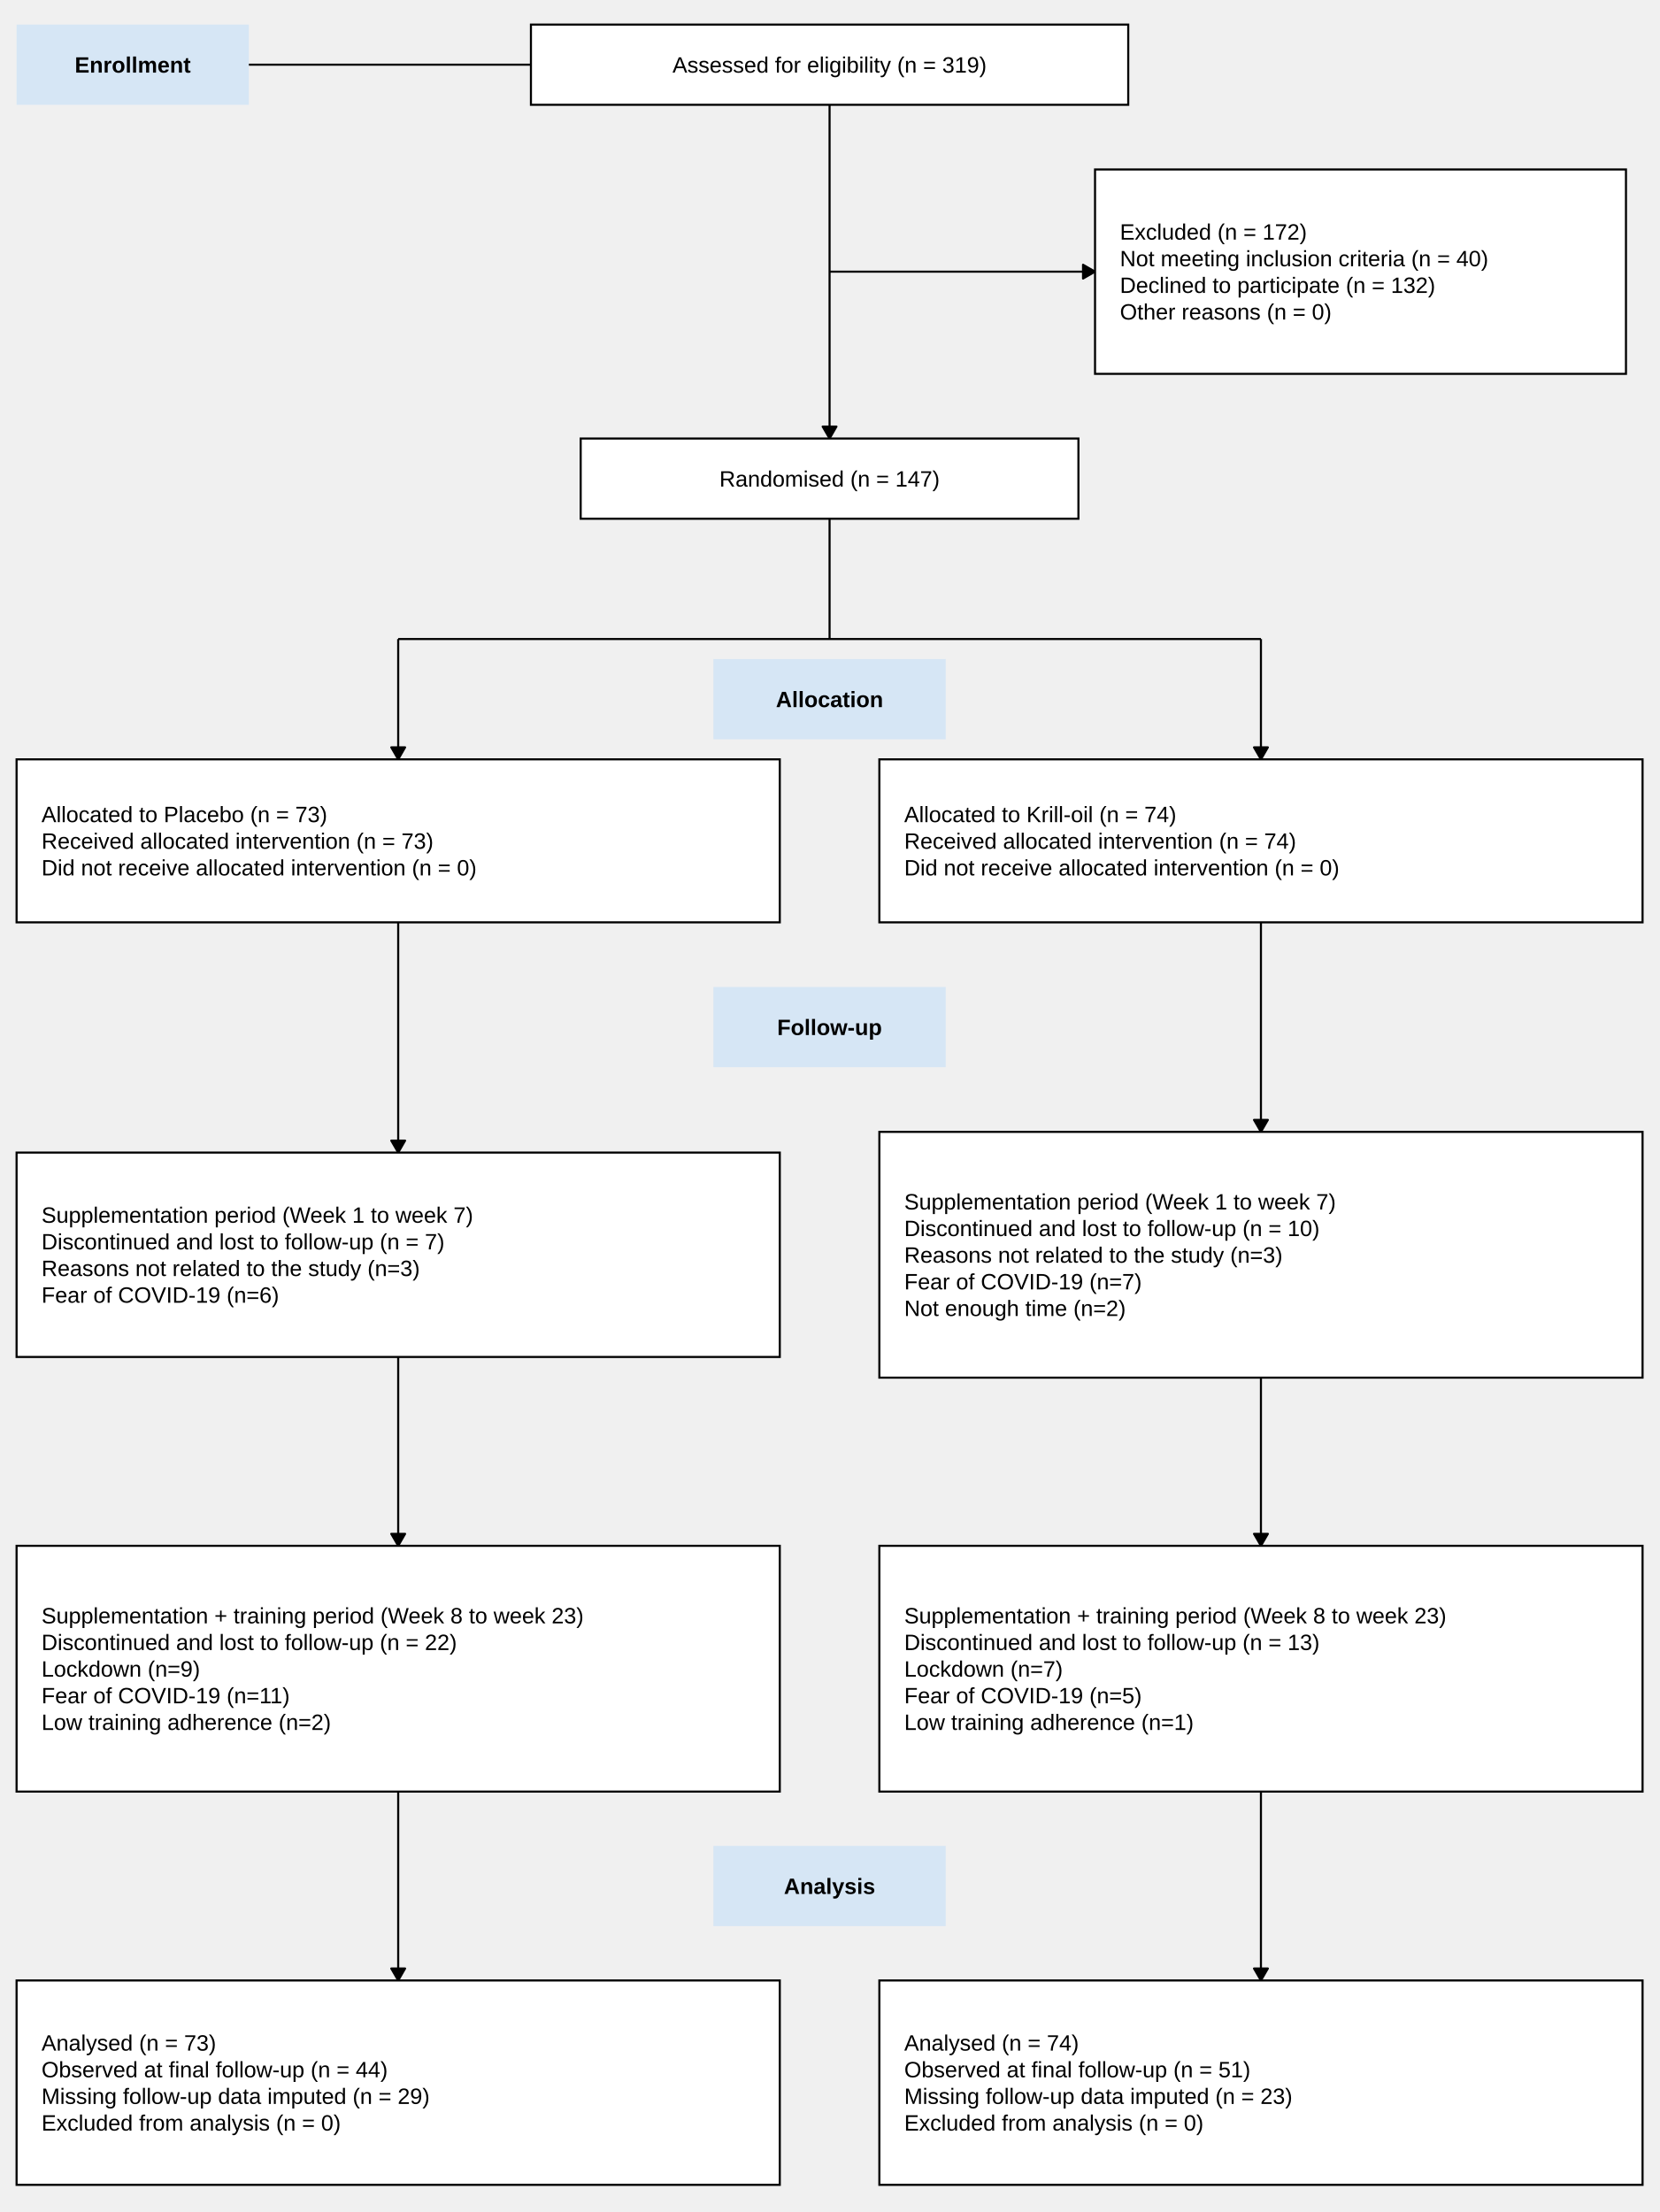
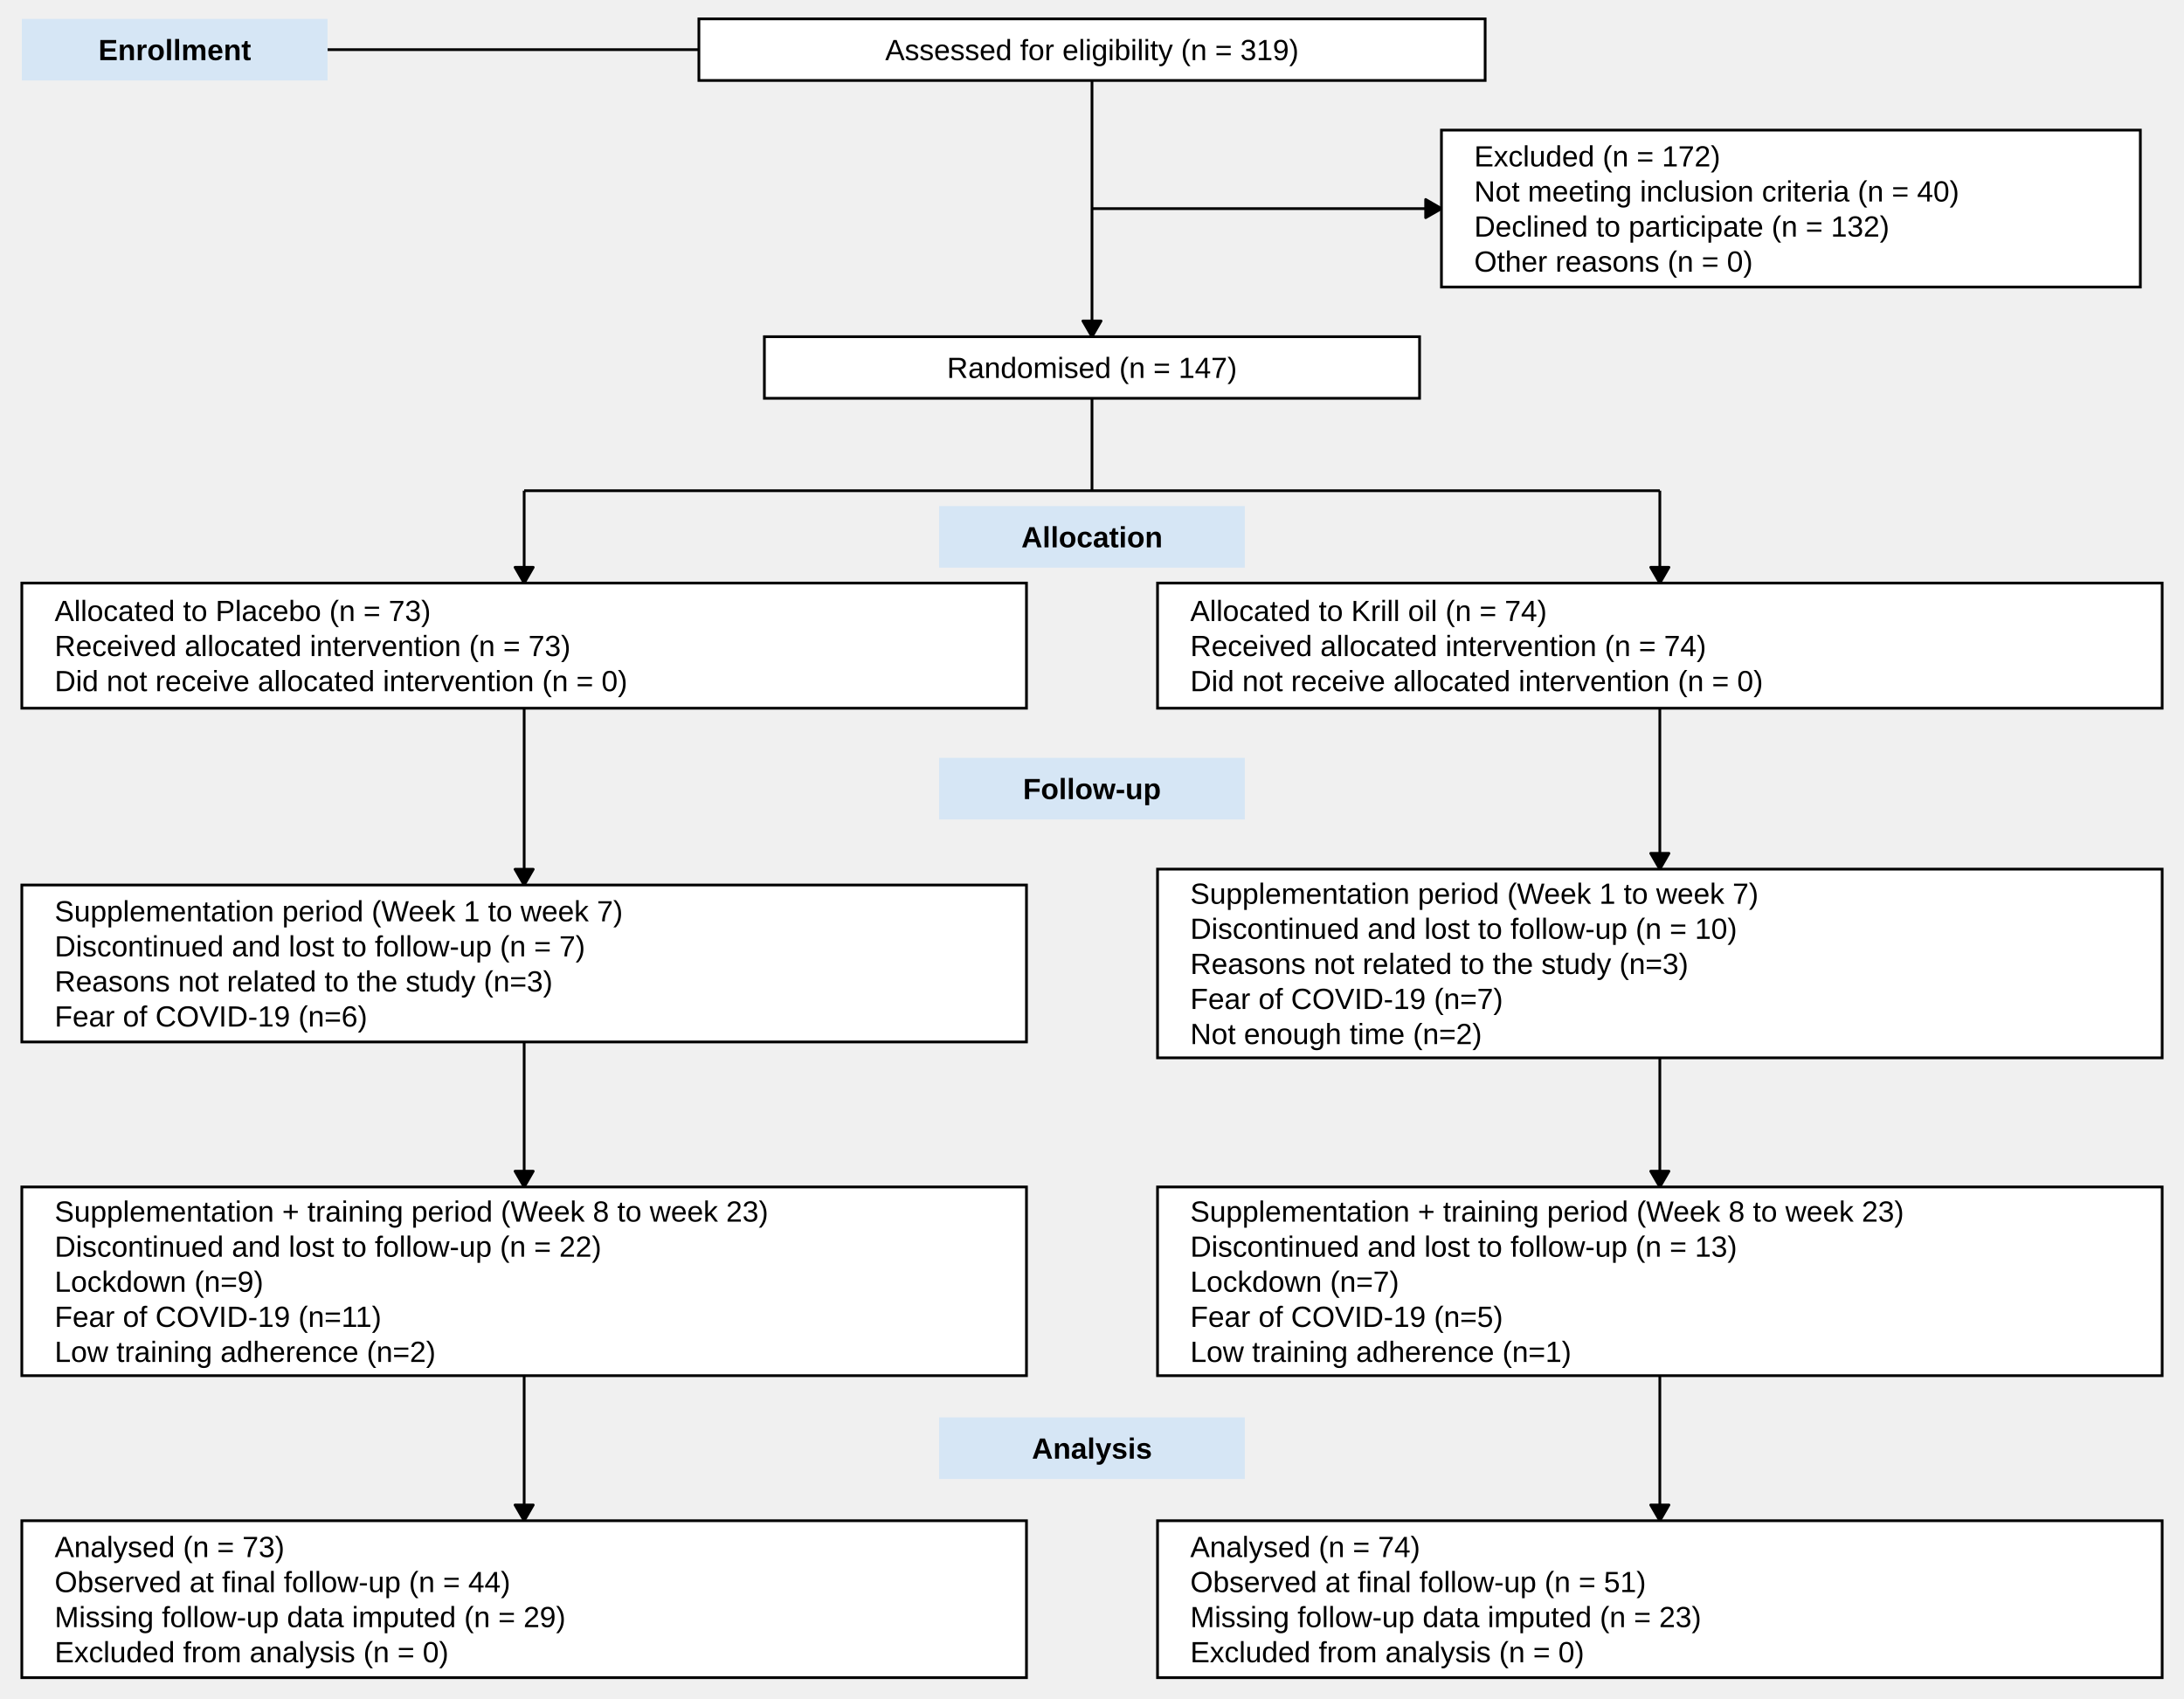
- <svg xmlns="http://www.w3.org/2000/svg" width="510.24pt" height="680.31pt" viewBox="0 0 510.24 680.31">
+ <svg xmlns="http://www.w3.org/2000/svg" width="510.24pt" height="396.85pt" viewBox="0 0 510.24 396.85">
  <g class="svglite">
    <defs>
      <style type="text/css">
    .svglite line, .svglite polyline, .svglite polygon, .svglite path, .svglite rect, .svglite circle {
      fill: none;
      stroke: #000000;
      stroke-linecap: round;
      stroke-linejoin: round;
      stroke-miterlimit: 10.00;
    }
    .svglite text {
      white-space: pre;
    }
    .svglite g.glyphgroup path {
      fill: inherit;
      stroke: none;
    }
  </style>
    </defs>
    <rect width="100%" height="100%" style="stroke: none; fill: none;" />
    <defs>
-       <clipPath id="cpMC4wMHw1MTAuMjR8MC4wMHw2ODAuMzE=">
-         <rect x="0.00" y="0.00" width="510.24" height="680.31" />
+       <clipPath id="cpMC4wMHw1MTAuMjR8MC4wMHwzOTYuODU=">
+         <rect x="0.00" y="0.00" width="510.24" height="396.85" />
      </clipPath>
    </defs>
-     <g clip-path="url(#cpMC4wMHw1MTAuMjR8MC4wMHw2ODAuMzE=)">
-       <rect x="0.00" y="0" width="510.24" height="680.31" style="stroke-width: 0.00; stroke: none;" />
-       <rect x="5.10" y="7.56" width="71.43" height="24.67" style="stroke-width: 1.07; stroke: none; stroke-linecap: butt; stroke-linejoin: miter; fill: #D6E6F5;" />
-       <rect x="219.40" y="202.70" width="71.43" height="24.67" style="stroke-width: 1.07; stroke: none; stroke-linecap: butt; stroke-linejoin: miter; fill: #D6E6F5;" />
-       <rect x="219.40" y="303.56" width="71.43" height="24.67" style="stroke-width: 1.07; stroke: none; stroke-linecap: butt; stroke-linejoin: miter; fill: #D6E6F5;" />
-       <rect x="219.40" y="567.72" width="71.43" height="24.67" style="stroke-width: 1.07; stroke: none; stroke-linecap: butt; stroke-linejoin: miter; fill: #D6E6F5;" />
-       <text x="40.82" y="22.34" text-anchor="middle" style="font-size: 6.83px; font-weight: bold; font-family: &quot;Arial&quot;;" textLength="35.66px" lengthAdjust="spacingAndGlyphs">Enrollment</text>
-       <text x="255.12" y="217.48" text-anchor="middle" style="font-size: 6.83px; font-weight: bold; font-family: &quot;Arial&quot;;" textLength="33.00px" lengthAdjust="spacingAndGlyphs">Allocation</text>
-       <text x="255.12" y="318.33" text-anchor="middle" style="font-size: 6.83px; font-weight: bold; font-family: &quot;Arial&quot;;" textLength="32.23px" lengthAdjust="spacingAndGlyphs">Follow-up</text>
-       <text x="255.12" y="582.50" text-anchor="middle" style="font-size: 6.83px; font-weight: bold; font-family: &quot;Arial&quot;;" textLength="28.08px" lengthAdjust="spacingAndGlyphs">Analysis</text>
-       <line x1="255.12" y1="159.54" x2="255.12" y2="196.54" style="stroke-width: 0.64; stroke-linecap: butt;" />
-       <line x1="122.46" y1="196.54" x2="387.78" y2="196.54" style="stroke-width: 0.64; stroke-linecap: butt;" />
-       <line x1="76.54" y1="19.89" x2="163.28" y2="19.89" style="stroke-width: 0.64; stroke-linecap: butt;" />
-       <line x1="255.12" y1="32.23" x2="255.12" y2="134.87" style="stroke-width: 0.64; stroke-linecap: butt;" />
-       <polygon points="252.99,131.19 255.12,134.87 257.24,131.19 " style="stroke-width: 0.64; stroke-linecap: butt; fill: #000000;" />
-       <line x1="255.12" y1="83.55" x2="336.76" y2="83.55" style="stroke-width: 0.64; stroke-linecap: butt;" />
-       <polygon points="333.07,85.67 336.76,83.55 333.07,81.42 " style="stroke-width: 0.64; stroke-linecap: butt; fill: #000000;" />
-       <line x1="122.46" y1="196.54" x2="122.46" y2="233.54" style="stroke-width: 0.64; stroke-linecap: butt;" />
-       <polygon points="120.33,229.85 122.46,233.54 124.58,229.85 " style="stroke-width: 0.64; stroke-linecap: butt; fill: #000000;" />
-       <line x1="387.78" y1="196.54" x2="387.78" y2="233.54" style="stroke-width: 0.64; stroke-linecap: butt;" />
-       <polygon points="385.65,229.85 387.78,233.54 389.91,229.85 " style="stroke-width: 0.64; stroke-linecap: butt; fill: #000000;" />
-       <line x1="122.46" y1="283.66" x2="122.46" y2="354.48" style="stroke-width: 0.64; stroke-linecap: butt;" />
-       <polygon points="120.33,350.80 122.46,354.48 124.58,350.80 " style="stroke-width: 0.64; stroke-linecap: butt; fill: #000000;" />
-       <line x1="122.46" y1="417.34" x2="122.46" y2="475.42" style="stroke-width: 0.64; stroke-linecap: butt;" />
-       <polygon points="120.33,471.74 122.46,475.42 124.58,471.74 " style="stroke-width: 0.64; stroke-linecap: butt; fill: #000000;" />
-       <line x1="122.46" y1="551.02" x2="122.46" y2="609.10" style="stroke-width: 0.64; stroke-linecap: butt;" />
-       <polygon points="120.33,605.42 122.46,609.10 124.58,605.42 " style="stroke-width: 0.64; stroke-linecap: butt; fill: #000000;" />
-       <line x1="387.78" y1="283.66" x2="387.78" y2="348.11" style="stroke-width: 0.64; stroke-linecap: butt;" />
-       <polygon points="385.65,344.43 387.78,348.11 389.91,344.43 " style="stroke-width: 0.64; stroke-linecap: butt; fill: #000000;" />
-       <line x1="387.78" y1="423.70" x2="387.78" y2="475.42" style="stroke-width: 0.64; stroke-linecap: butt;" />
-       <polygon points="385.65,471.74 387.78,475.42 389.91,471.74 " style="stroke-width: 0.64; stroke-linecap: butt; fill: #000000;" />
-       <line x1="387.78" y1="551.02" x2="387.78" y2="609.10" style="stroke-width: 0.64; stroke-linecap: butt;" />
-       <polygon points="385.65,605.42 387.78,609.10 389.91,605.42 " style="stroke-width: 0.64; stroke-linecap: butt; fill: #000000;" />
-       <rect x="163.28" y="7.56" width="183.69" height="24.67" style="stroke-width: 0.64; stroke-linecap: butt; stroke-linejoin: miter; fill: #FFFFFF;" />
-       <rect x="336.76" y="52.12" width="163.28" height="62.86" style="stroke-width: 0.64; stroke-linecap: butt; stroke-linejoin: miter; fill: #FFFFFF;" />
-       <rect x="178.58" y="134.87" width="153.07" height="24.67" style="stroke-width: 0.64; stroke-linecap: butt; stroke-linejoin: miter; fill: #FFFFFF;" />
-       <rect x="5.10" y="233.54" width="234.71" height="50.13" style="stroke-width: 0.64; stroke-linecap: butt; stroke-linejoin: miter; fill: #FFFFFF;" />
-       <rect x="5.10" y="354.48" width="234.71" height="62.86" style="stroke-width: 0.64; stroke-linecap: butt; stroke-linejoin: miter; fill: #FFFFFF;" />
-       <rect x="5.10" y="475.42" width="234.71" height="75.59" style="stroke-width: 0.64; stroke-linecap: butt; stroke-linejoin: miter; fill: #FFFFFF;" />
-       <rect x="5.10" y="609.10" width="234.71" height="62.86" style="stroke-width: 0.64; stroke-linecap: butt; stroke-linejoin: miter; fill: #FFFFFF;" />
-       <rect x="270.43" y="233.54" width="234.71" height="50.13" style="stroke-width: 0.64; stroke-linecap: butt; stroke-linejoin: miter; fill: #FFFFFF;" />
-       <rect x="270.43" y="348.11" width="234.71" height="75.59" style="stroke-width: 0.64; stroke-linecap: butt; stroke-linejoin: miter; fill: #FFFFFF;" />
-       <rect x="270.43" y="475.42" width="234.71" height="75.59" style="stroke-width: 0.64; stroke-linecap: butt; stroke-linejoin: miter; fill: #FFFFFF;" />
-       <rect x="270.43" y="609.10" width="234.71" height="62.86" style="stroke-width: 0.64; stroke-linecap: butt; stroke-linejoin: miter; fill: #FFFFFF;" />
-       <text x="255.12" y="22.34" text-anchor="middle" style="font-size: 6.83px; font-family: &quot;Arial&quot;;" textLength="96.58px" lengthAdjust="spacingAndGlyphs">Assessed for eligibility (n = 319)</text>
-       <text x="344.41" y="73.70" style="font-size: 6.83px; font-family: &quot;Arial&quot;;" textLength="57.50px" lengthAdjust="spacingAndGlyphs">Excluded (n = 172)</text>
-       <text x="344.41" y="81.89" style="font-size: 6.83px; font-family: &quot;Arial&quot;;" textLength="117.05px" lengthAdjust="spacingAndGlyphs">  Not meeting inclusion criteria (n = 40)</text>
-       <text x="344.41" y="90.09" style="font-size: 6.83px; font-family: &quot;Arial&quot;;" textLength="100.73px" lengthAdjust="spacingAndGlyphs">  Declined to participate (n = 132)</text>
-       <text x="344.41" y="98.28" style="font-size: 6.83px; font-family: &quot;Arial&quot;;" textLength="68.88px" lengthAdjust="spacingAndGlyphs">  Other reasons (n = 0)</text>
-       <text x="255.12" y="149.65" text-anchor="middle" style="font-size: 6.83px; font-family: &quot;Arial&quot;;" textLength="67.75px" lengthAdjust="spacingAndGlyphs">Randomised (n = 147)</text>
-       <text x="12.76" y="252.85" style="font-size: 6.83px; font-family: &quot;Arial&quot;;" textLength="87.83px" lengthAdjust="spacingAndGlyphs">Allocated to Placebo (n = 73)</text>
-       <text x="12.76" y="261.04" style="font-size: 6.83px; font-family: &quot;Arial&quot;;" textLength="124.28px" lengthAdjust="spacingAndGlyphs">  Received allocated intervention (n = 73)</text>
-       <text x="12.76" y="269.24" style="font-size: 6.83px; font-family: &quot;Arial&quot;;" textLength="137.55px" lengthAdjust="spacingAndGlyphs">  Did not receive allocated intervention (n = 0)</text>
-       <text x="12.76" y="376.06" style="font-size: 6.83px; font-family: &quot;Arial&quot;;" textLength="132.67px" lengthAdjust="spacingAndGlyphs">Supplementation period (Week 1 to week 7)</text>
-       <text x="12.76" y="384.26" style="font-size: 6.83px; font-family: &quot;Arial&quot;;" textLength="127.67px" lengthAdjust="spacingAndGlyphs">  Discontinued and lost to follow-up (n = 7)</text>
-       <text x="12.76" y="392.45" style="font-size: 6.83px; font-family: &quot;Arial&quot;;" textLength="123.88px" lengthAdjust="spacingAndGlyphs">    Reasons not related to the study (n=3)</text>
-       <text x="12.76" y="400.65" style="font-size: 6.83px; font-family: &quot;Arial&quot;;" textLength="80.61px" lengthAdjust="spacingAndGlyphs">    Fear of COVID-19 (n=6)</text>
-       <text x="12.76" y="499.28" style="font-size: 6.83px; font-family: &quot;Arial&quot;;" textLength="166.62px" lengthAdjust="spacingAndGlyphs">Supplementation + training period (Week 8 to week 23)</text>
-       <text x="12.76" y="507.47" style="font-size: 6.83px; font-family: &quot;Arial&quot;;" textLength="131.47px" lengthAdjust="spacingAndGlyphs">  Discontinued and lost to follow-up (n = 22)</text>
-       <text x="12.76" y="515.66" style="font-size: 6.83px; font-family: &quot;Arial&quot;;" textLength="56.36px" lengthAdjust="spacingAndGlyphs">    Lockdown (n=9)</text>
-       <text x="12.76" y="523.86" style="font-size: 6.83px; font-family: &quot;Arial&quot;;" textLength="83.91px" lengthAdjust="spacingAndGlyphs">    Fear of COVID-19 (n=11)</text>
-       <text x="12.76" y="532.05" style="font-size: 6.83px; font-family: &quot;Arial&quot;;" textLength="96.58px" lengthAdjust="spacingAndGlyphs">    Low training adherence (n=2)</text>
-       <text x="12.76" y="630.68" style="font-size: 6.83px; font-family: &quot;Arial&quot;;" textLength="53.70px" lengthAdjust="spacingAndGlyphs">Analysed (n = 73)</text>
-       <text x="12.76" y="638.88" style="font-size: 6.83px; font-family: &quot;Arial&quot;;" textLength="110.22px" lengthAdjust="spacingAndGlyphs">  Observed at final follow-up (n = 44)</text>
-       <text x="12.76" y="647.07" style="font-size: 6.83px; font-family: &quot;Arial&quot;;" textLength="123.11px" lengthAdjust="spacingAndGlyphs">  Missing follow-up data imputed (n = 29)</text>
-       <text x="12.76" y="655.27" style="font-size: 6.83px; font-family: &quot;Arial&quot;;" textLength="95.81px" lengthAdjust="spacingAndGlyphs">  Excluded from analysis (n = 0)</text>
-       <text x="278.08" y="252.85" style="font-size: 6.83px; font-family: &quot;Arial&quot;;" textLength="83.64px" lengthAdjust="spacingAndGlyphs">Allocated to Krill-oil (n = 74)</text>
-       <text x="278.08" y="261.04" style="font-size: 6.83px; font-family: &quot;Arial&quot;;" textLength="124.28px" lengthAdjust="spacingAndGlyphs">  Received allocated intervention (n = 74)</text>
-       <text x="278.08" y="269.24" style="font-size: 6.83px; font-family: &quot;Arial&quot;;" textLength="137.55px" lengthAdjust="spacingAndGlyphs">  Did not receive allocated intervention (n = 0)</text>
-       <text x="278.08" y="371.97" style="font-size: 6.83px; font-family: &quot;Arial&quot;;" textLength="132.67px" lengthAdjust="spacingAndGlyphs">Supplementation period (Week 1 to week 7)</text>
-       <text x="278.08" y="380.16" style="font-size: 6.83px; font-family: &quot;Arial&quot;;" textLength="131.47px" lengthAdjust="spacingAndGlyphs">  Discontinued and lost to follow-up (n = 10)</text>
-       <text x="278.08" y="388.35" style="font-size: 6.83px; font-family: &quot;Arial&quot;;" textLength="123.88px" lengthAdjust="spacingAndGlyphs">    Reasons not related to the study (n=3)</text>
-       <text x="278.08" y="396.55" style="font-size: 6.83px; font-family: &quot;Arial&quot;;" textLength="80.61px" lengthAdjust="spacingAndGlyphs">    Fear of COVID-19 (n=7)</text>
-       <text x="278.08" y="404.74" style="font-size: 6.83px; font-family: &quot;Arial&quot;;" textLength="75.67px" lengthAdjust="spacingAndGlyphs">    Not enough time (n=2)</text>
-       <text x="278.08" y="499.28" style="font-size: 6.83px; font-family: &quot;Arial&quot;;" textLength="166.62px" lengthAdjust="spacingAndGlyphs">Supplementation + training period (Week 8 to week 23)</text>
-       <text x="278.08" y="507.47" style="font-size: 6.83px; font-family: &quot;Arial&quot;;" textLength="131.47px" lengthAdjust="spacingAndGlyphs">  Discontinued and lost to follow-up (n = 13)</text>
-       <text x="278.08" y="515.66" style="font-size: 6.83px; font-family: &quot;Arial&quot;;" textLength="56.36px" lengthAdjust="spacingAndGlyphs">    Lockdown (n=7)</text>
-       <text x="278.08" y="523.86" style="font-size: 6.83px; font-family: &quot;Arial&quot;;" textLength="80.61px" lengthAdjust="spacingAndGlyphs">    Fear of COVID-19 (n=5)</text>
-       <text x="278.08" y="532.05" style="font-size: 6.83px; font-family: &quot;Arial&quot;;" textLength="96.58px" lengthAdjust="spacingAndGlyphs">    Low training adherence (n=1)</text>
-       <text x="278.08" y="630.68" style="font-size: 6.83px; font-family: &quot;Arial&quot;;" textLength="53.70px" lengthAdjust="spacingAndGlyphs">Analysed (n = 74)</text>
-       <text x="278.08" y="638.88" style="font-size: 6.83px; font-family: &quot;Arial&quot;;" textLength="110.22px" lengthAdjust="spacingAndGlyphs">  Observed at final follow-up (n = 51)</text>
-       <text x="278.08" y="647.07" style="font-size: 6.83px; font-family: &quot;Arial&quot;;" textLength="123.11px" lengthAdjust="spacingAndGlyphs">  Missing follow-up data imputed (n = 23)</text>
-       <text x="278.08" y="655.27" style="font-size: 6.83px; font-family: &quot;Arial&quot;;" textLength="95.81px" lengthAdjust="spacingAndGlyphs">  Excluded from analysis (n = 0)</text>
+     <g clip-path="url(#cpMC4wMHw1MTAuMjR8MC4wMHwzOTYuODU=)">
+       <rect x="0.00" y="0.00" width="510.24" height="396.85" style="stroke-width: 0.00; stroke: none;" />
+       <rect x="5.10" y="4.41" width="71.43" height="14.39" style="stroke-width: 1.07; stroke: none; stroke-linecap: butt; stroke-linejoin: miter; fill: #D6E6F5;" />
+       <rect x="219.40" y="118.24" width="71.43" height="14.39" style="stroke-width: 1.07; stroke: none; stroke-linecap: butt; stroke-linejoin: miter; fill: #D6E6F5;" />
+       <rect x="219.40" y="177.07" width="71.43" height="14.39" style="stroke-width: 1.07; stroke: none; stroke-linecap: butt; stroke-linejoin: miter; fill: #D6E6F5;" />
+       <rect x="219.40" y="331.17" width="71.43" height="14.39" style="stroke-width: 1.07; stroke: none; stroke-linecap: butt; stroke-linejoin: miter; fill: #D6E6F5;" />
+       <text x="40.82" y="14.05" text-anchor="middle" style="font-size: 6.83px; font-weight: bold; font-family: &quot;Arial&quot;;" textLength="35.66px" lengthAdjust="spacingAndGlyphs">Enrollment</text>
+       <text x="255.12" y="127.88" text-anchor="middle" style="font-size: 6.83px; font-weight: bold; font-family: &quot;Arial&quot;;" textLength="33.00px" lengthAdjust="spacingAndGlyphs">Allocation</text>
+       <text x="255.12" y="186.71" text-anchor="middle" style="font-size: 6.83px; font-weight: bold; font-family: &quot;Arial&quot;;" textLength="32.23px" lengthAdjust="spacingAndGlyphs">Follow-up</text>
+       <text x="255.12" y="340.81" text-anchor="middle" style="font-size: 6.83px; font-weight: bold; font-family: &quot;Arial&quot;;" textLength="28.08px" lengthAdjust="spacingAndGlyphs">Analysis</text>
+       <line x1="255.12" y1="93.06" x2="255.12" y2="114.65" style="stroke-width: 0.64; stroke-linecap: butt;" />
+       <line x1="122.46" y1="114.65" x2="387.78" y2="114.65" style="stroke-width: 0.64; stroke-linecap: butt;" />
+       <line x1="76.54" y1="11.60" x2="163.28" y2="11.60" style="stroke-width: 0.64; stroke-linecap: butt;" />
+       <line x1="255.12" y1="18.80" x2="255.12" y2="78.67" style="stroke-width: 0.64; stroke-linecap: butt;" />
+       <polygon points="252.99,74.99 255.12,78.67 257.24,74.99 " style="stroke-width: 0.64; stroke-linecap: butt; fill: #000000;" />
+       <line x1="255.12" y1="48.74" x2="336.76" y2="48.74" style="stroke-width: 0.64; stroke-linecap: butt;" />
+       <polygon points="333.07,50.86 336.76,48.74 333.07,46.61 " style="stroke-width: 0.64; stroke-linecap: butt; fill: #000000;" />
+       <line x1="122.46" y1="114.65" x2="122.46" y2="136.23" style="stroke-width: 0.64; stroke-linecap: butt;" />
+       <polygon points="120.33,132.55 122.46,136.23 124.58,132.55 " style="stroke-width: 0.64; stroke-linecap: butt; fill: #000000;" />
+       <line x1="387.78" y1="114.65" x2="387.78" y2="136.23" style="stroke-width: 0.64; stroke-linecap: butt;" />
+       <polygon points="385.65,132.55 387.78,136.23 389.91,132.55 " style="stroke-width: 0.64; stroke-linecap: butt; fill: #000000;" />
+       <line x1="122.46" y1="165.47" x2="122.46" y2="206.78" style="stroke-width: 0.64; stroke-linecap: butt;" />
+       <polygon points="120.33,203.10 122.46,206.78 124.58,203.10 " style="stroke-width: 0.64; stroke-linecap: butt; fill: #000000;" />
+       <line x1="122.46" y1="243.45" x2="122.46" y2="277.33" style="stroke-width: 0.64; stroke-linecap: butt;" />
+       <polygon points="120.33,273.65 122.46,277.33 124.58,273.65 " style="stroke-width: 0.64; stroke-linecap: butt; fill: #000000;" />
+       <line x1="122.46" y1="321.43" x2="122.46" y2="355.31" style="stroke-width: 0.64; stroke-linecap: butt;" />
+       <polygon points="120.33,351.63 122.46,355.31 124.58,351.63 " style="stroke-width: 0.64; stroke-linecap: butt; fill: #000000;" />
+       <line x1="387.78" y1="165.47" x2="387.78" y2="203.07" style="stroke-width: 0.64; stroke-linecap: butt;" />
+       <polygon points="385.65,199.38 387.78,203.07 389.91,199.38 " style="stroke-width: 0.64; stroke-linecap: butt; fill: #000000;" />
+       <line x1="387.78" y1="247.16" x2="387.78" y2="277.33" style="stroke-width: 0.64; stroke-linecap: butt;" />
+       <polygon points="385.65,273.65 387.78,277.33 389.91,273.65 " style="stroke-width: 0.64; stroke-linecap: butt; fill: #000000;" />
+       <line x1="387.78" y1="321.43" x2="387.78" y2="355.31" style="stroke-width: 0.64; stroke-linecap: butt;" />
+       <polygon points="385.65,351.63 387.78,355.31 389.91,351.63 " style="stroke-width: 0.64; stroke-linecap: butt; fill: #000000;" />
+       <rect x="163.28" y="4.41" width="183.69" height="14.39" style="stroke-width: 0.64; stroke-linecap: butt; stroke-linejoin: miter; fill: #FFFFFF;" />
+       <rect x="336.76" y="30.40" width="163.28" height="36.67" style="stroke-width: 0.64; stroke-linecap: butt; stroke-linejoin: miter; fill: #FFFFFF;" />
+       <rect x="178.58" y="78.67" width="153.07" height="14.39" style="stroke-width: 0.64; stroke-linecap: butt; stroke-linejoin: miter; fill: #FFFFFF;" />
+       <rect x="5.10" y="136.23" width="234.71" height="29.24" style="stroke-width: 0.64; stroke-linecap: butt; stroke-linejoin: miter; fill: #FFFFFF;" />
+       <rect x="5.10" y="206.78" width="234.71" height="36.67" style="stroke-width: 0.64; stroke-linecap: butt; stroke-linejoin: miter; fill: #FFFFFF;" />
+       <rect x="5.10" y="277.33" width="234.71" height="44.09" style="stroke-width: 0.64; stroke-linecap: butt; stroke-linejoin: miter; fill: #FFFFFF;" />
+       <rect x="5.10" y="355.31" width="234.71" height="36.67" style="stroke-width: 0.64; stroke-linecap: butt; stroke-linejoin: miter; fill: #FFFFFF;" />
+       <rect x="270.43" y="136.23" width="234.71" height="29.24" style="stroke-width: 0.64; stroke-linecap: butt; stroke-linejoin: miter; fill: #FFFFFF;" />
+       <rect x="270.43" y="203.07" width="234.71" height="44.09" style="stroke-width: 0.64; stroke-linecap: butt; stroke-linejoin: miter; fill: #FFFFFF;" />
+       <rect x="270.43" y="277.33" width="234.71" height="44.09" style="stroke-width: 0.64; stroke-linecap: butt; stroke-linejoin: miter; fill: #FFFFFF;" />
+       <rect x="270.43" y="355.31" width="234.71" height="36.67" style="stroke-width: 0.64; stroke-linecap: butt; stroke-linejoin: miter; fill: #FFFFFF;" />
+       <text x="255.12" y="14.05" text-anchor="middle" style="font-size: 6.83px; font-family: &quot;Arial&quot;;" textLength="96.58px" lengthAdjust="spacingAndGlyphs">Assessed for eligibility (n = 319)</text>
+       <text x="344.41" y="38.89" style="font-size: 6.83px; font-family: &quot;Arial&quot;;" textLength="57.50px" lengthAdjust="spacingAndGlyphs">Excluded (n = 172)</text>
+       <text x="344.41" y="47.08" style="font-size: 6.83px; font-family: &quot;Arial&quot;;" textLength="117.05px" lengthAdjust="spacingAndGlyphs">  Not meeting inclusion criteria (n = 40)</text>
+       <text x="344.41" y="55.28" style="font-size: 6.83px; font-family: &quot;Arial&quot;;" textLength="100.73px" lengthAdjust="spacingAndGlyphs">  Declined to participate (n = 132)</text>
+       <text x="344.41" y="63.47" style="font-size: 6.83px; font-family: &quot;Arial&quot;;" textLength="68.88px" lengthAdjust="spacingAndGlyphs">  Other reasons (n = 0)</text>
+       <text x="255.12" y="88.31" text-anchor="middle" style="font-size: 6.83px; font-family: &quot;Arial&quot;;" textLength="67.75px" lengthAdjust="spacingAndGlyphs">Randomised (n = 147)</text>
+       <text x="12.76" y="145.10" style="font-size: 6.83px; font-family: &quot;Arial&quot;;" textLength="87.83px" lengthAdjust="spacingAndGlyphs">Allocated to Placebo (n = 73)</text>
+       <text x="12.76" y="153.29" style="font-size: 6.83px; font-family: &quot;Arial&quot;;" textLength="124.28px" lengthAdjust="spacingAndGlyphs">  Received allocated intervention (n = 73)</text>
+       <text x="12.76" y="161.49" style="font-size: 6.83px; font-family: &quot;Arial&quot;;" textLength="137.55px" lengthAdjust="spacingAndGlyphs">  Did not receive allocated intervention (n = 0)</text>
+       <text x="12.76" y="215.27" style="font-size: 6.83px; font-family: &quot;Arial&quot;;" textLength="132.67px" lengthAdjust="spacingAndGlyphs">Supplementation period (Week 1 to week 7)</text>
+       <text x="12.76" y="223.46" style="font-size: 6.83px; font-family: &quot;Arial&quot;;" textLength="127.67px" lengthAdjust="spacingAndGlyphs">  Discontinued and lost to follow-up (n = 7)</text>
+       <text x="12.76" y="231.66" style="font-size: 6.83px; font-family: &quot;Arial&quot;;" textLength="123.88px" lengthAdjust="spacingAndGlyphs">    Reasons not related to the study (n=3)</text>
+       <text x="12.76" y="239.85" style="font-size: 6.83px; font-family: &quot;Arial&quot;;" textLength="80.61px" lengthAdjust="spacingAndGlyphs">    Fear of COVID-19 (n=6)</text>
+       <text x="12.76" y="285.43" style="font-size: 6.83px; font-family: &quot;Arial&quot;;" textLength="166.62px" lengthAdjust="spacingAndGlyphs">Supplementation + training period (Week 8 to week 23)</text>
+       <text x="12.76" y="293.63" style="font-size: 6.83px; font-family: &quot;Arial&quot;;" textLength="131.47px" lengthAdjust="spacingAndGlyphs">  Discontinued and lost to follow-up (n = 22)</text>
+       <text x="12.76" y="301.82" style="font-size: 6.83px; font-family: &quot;Arial&quot;;" textLength="56.36px" lengthAdjust="spacingAndGlyphs">    Lockdown (n=9)</text>
+       <text x="12.76" y="310.02" style="font-size: 6.83px; font-family: &quot;Arial&quot;;" textLength="83.91px" lengthAdjust="spacingAndGlyphs">    Fear of COVID-19 (n=11)</text>
+       <text x="12.76" y="318.21" style="font-size: 6.83px; font-family: &quot;Arial&quot;;" textLength="96.58px" lengthAdjust="spacingAndGlyphs">    Low training adherence (n=2)</text>
+       <text x="12.76" y="363.80" style="font-size: 6.83px; font-family: &quot;Arial&quot;;" textLength="53.70px" lengthAdjust="spacingAndGlyphs">Analysed (n = 73)</text>
+       <text x="12.76" y="371.99" style="font-size: 6.83px; font-family: &quot;Arial&quot;;" textLength="110.22px" lengthAdjust="spacingAndGlyphs">  Observed at final follow-up (n = 44)</text>
+       <text x="12.76" y="380.18" style="font-size: 6.83px; font-family: &quot;Arial&quot;;" textLength="123.11px" lengthAdjust="spacingAndGlyphs">  Missing follow-up data imputed (n = 29)</text>
+       <text x="12.76" y="388.38" style="font-size: 6.83px; font-family: &quot;Arial&quot;;" textLength="95.81px" lengthAdjust="spacingAndGlyphs">  Excluded from analysis (n = 0)</text>
+       <text x="278.08" y="145.10" style="font-size: 6.83px; font-family: &quot;Arial&quot;;" textLength="83.25px" lengthAdjust="spacingAndGlyphs">Allocated to Krill oil (n = 74)</text>
+       <text x="278.08" y="153.29" style="font-size: 6.83px; font-family: &quot;Arial&quot;;" textLength="124.28px" lengthAdjust="spacingAndGlyphs">  Received allocated intervention (n = 74)</text>
+       <text x="278.08" y="161.49" style="font-size: 6.83px; font-family: &quot;Arial&quot;;" textLength="137.55px" lengthAdjust="spacingAndGlyphs">  Did not receive allocated intervention (n = 0)</text>
+       <text x="278.08" y="211.17" style="font-size: 6.83px; font-family: &quot;Arial&quot;;" textLength="132.67px" lengthAdjust="spacingAndGlyphs">Supplementation period (Week 1 to week 7)</text>
+       <text x="278.08" y="219.36" style="font-size: 6.83px; font-family: &quot;Arial&quot;;" textLength="131.47px" lengthAdjust="spacingAndGlyphs">  Discontinued and lost to follow-up (n = 10)</text>
+       <text x="278.08" y="227.56" style="font-size: 6.83px; font-family: &quot;Arial&quot;;" textLength="123.88px" lengthAdjust="spacingAndGlyphs">    Reasons not related to the study (n=3)</text>
+       <text x="278.08" y="235.75" style="font-size: 6.83px; font-family: &quot;Arial&quot;;" textLength="80.61px" lengthAdjust="spacingAndGlyphs">    Fear of COVID-19 (n=7)</text>
+       <text x="278.08" y="243.95" style="font-size: 6.83px; font-family: &quot;Arial&quot;;" textLength="75.67px" lengthAdjust="spacingAndGlyphs">    Not enough time (n=2)</text>
+       <text x="278.08" y="285.43" style="font-size: 6.83px; font-family: &quot;Arial&quot;;" textLength="166.62px" lengthAdjust="spacingAndGlyphs">Supplementation + training period (Week 8 to week 23)</text>
+       <text x="278.08" y="293.63" style="font-size: 6.83px; font-family: &quot;Arial&quot;;" textLength="131.47px" lengthAdjust="spacingAndGlyphs">  Discontinued and lost to follow-up (n = 13)</text>
+       <text x="278.08" y="301.82" style="font-size: 6.83px; font-family: &quot;Arial&quot;;" textLength="56.36px" lengthAdjust="spacingAndGlyphs">    Lockdown (n=7)</text>
+       <text x="278.08" y="310.02" style="font-size: 6.83px; font-family: &quot;Arial&quot;;" textLength="80.61px" lengthAdjust="spacingAndGlyphs">    Fear of COVID-19 (n=5)</text>
+       <text x="278.08" y="318.21" style="font-size: 6.83px; font-family: &quot;Arial&quot;;" textLength="96.58px" lengthAdjust="spacingAndGlyphs">    Low training adherence (n=1)</text>
+       <text x="278.08" y="363.80" style="font-size: 6.83px; font-family: &quot;Arial&quot;;" textLength="53.70px" lengthAdjust="spacingAndGlyphs">Analysed (n = 74)</text>
+       <text x="278.08" y="371.99" style="font-size: 6.83px; font-family: &quot;Arial&quot;;" textLength="110.22px" lengthAdjust="spacingAndGlyphs">  Observed at final follow-up (n = 51)</text>
+       <text x="278.08" y="380.18" style="font-size: 6.83px; font-family: &quot;Arial&quot;;" textLength="123.11px" lengthAdjust="spacingAndGlyphs">  Missing follow-up data imputed (n = 23)</text>
+       <text x="278.08" y="388.38" style="font-size: 6.83px; font-family: &quot;Arial&quot;;" textLength="95.81px" lengthAdjust="spacingAndGlyphs">  Excluded from analysis (n = 0)</text>
    </g>
  </g>
</svg>
